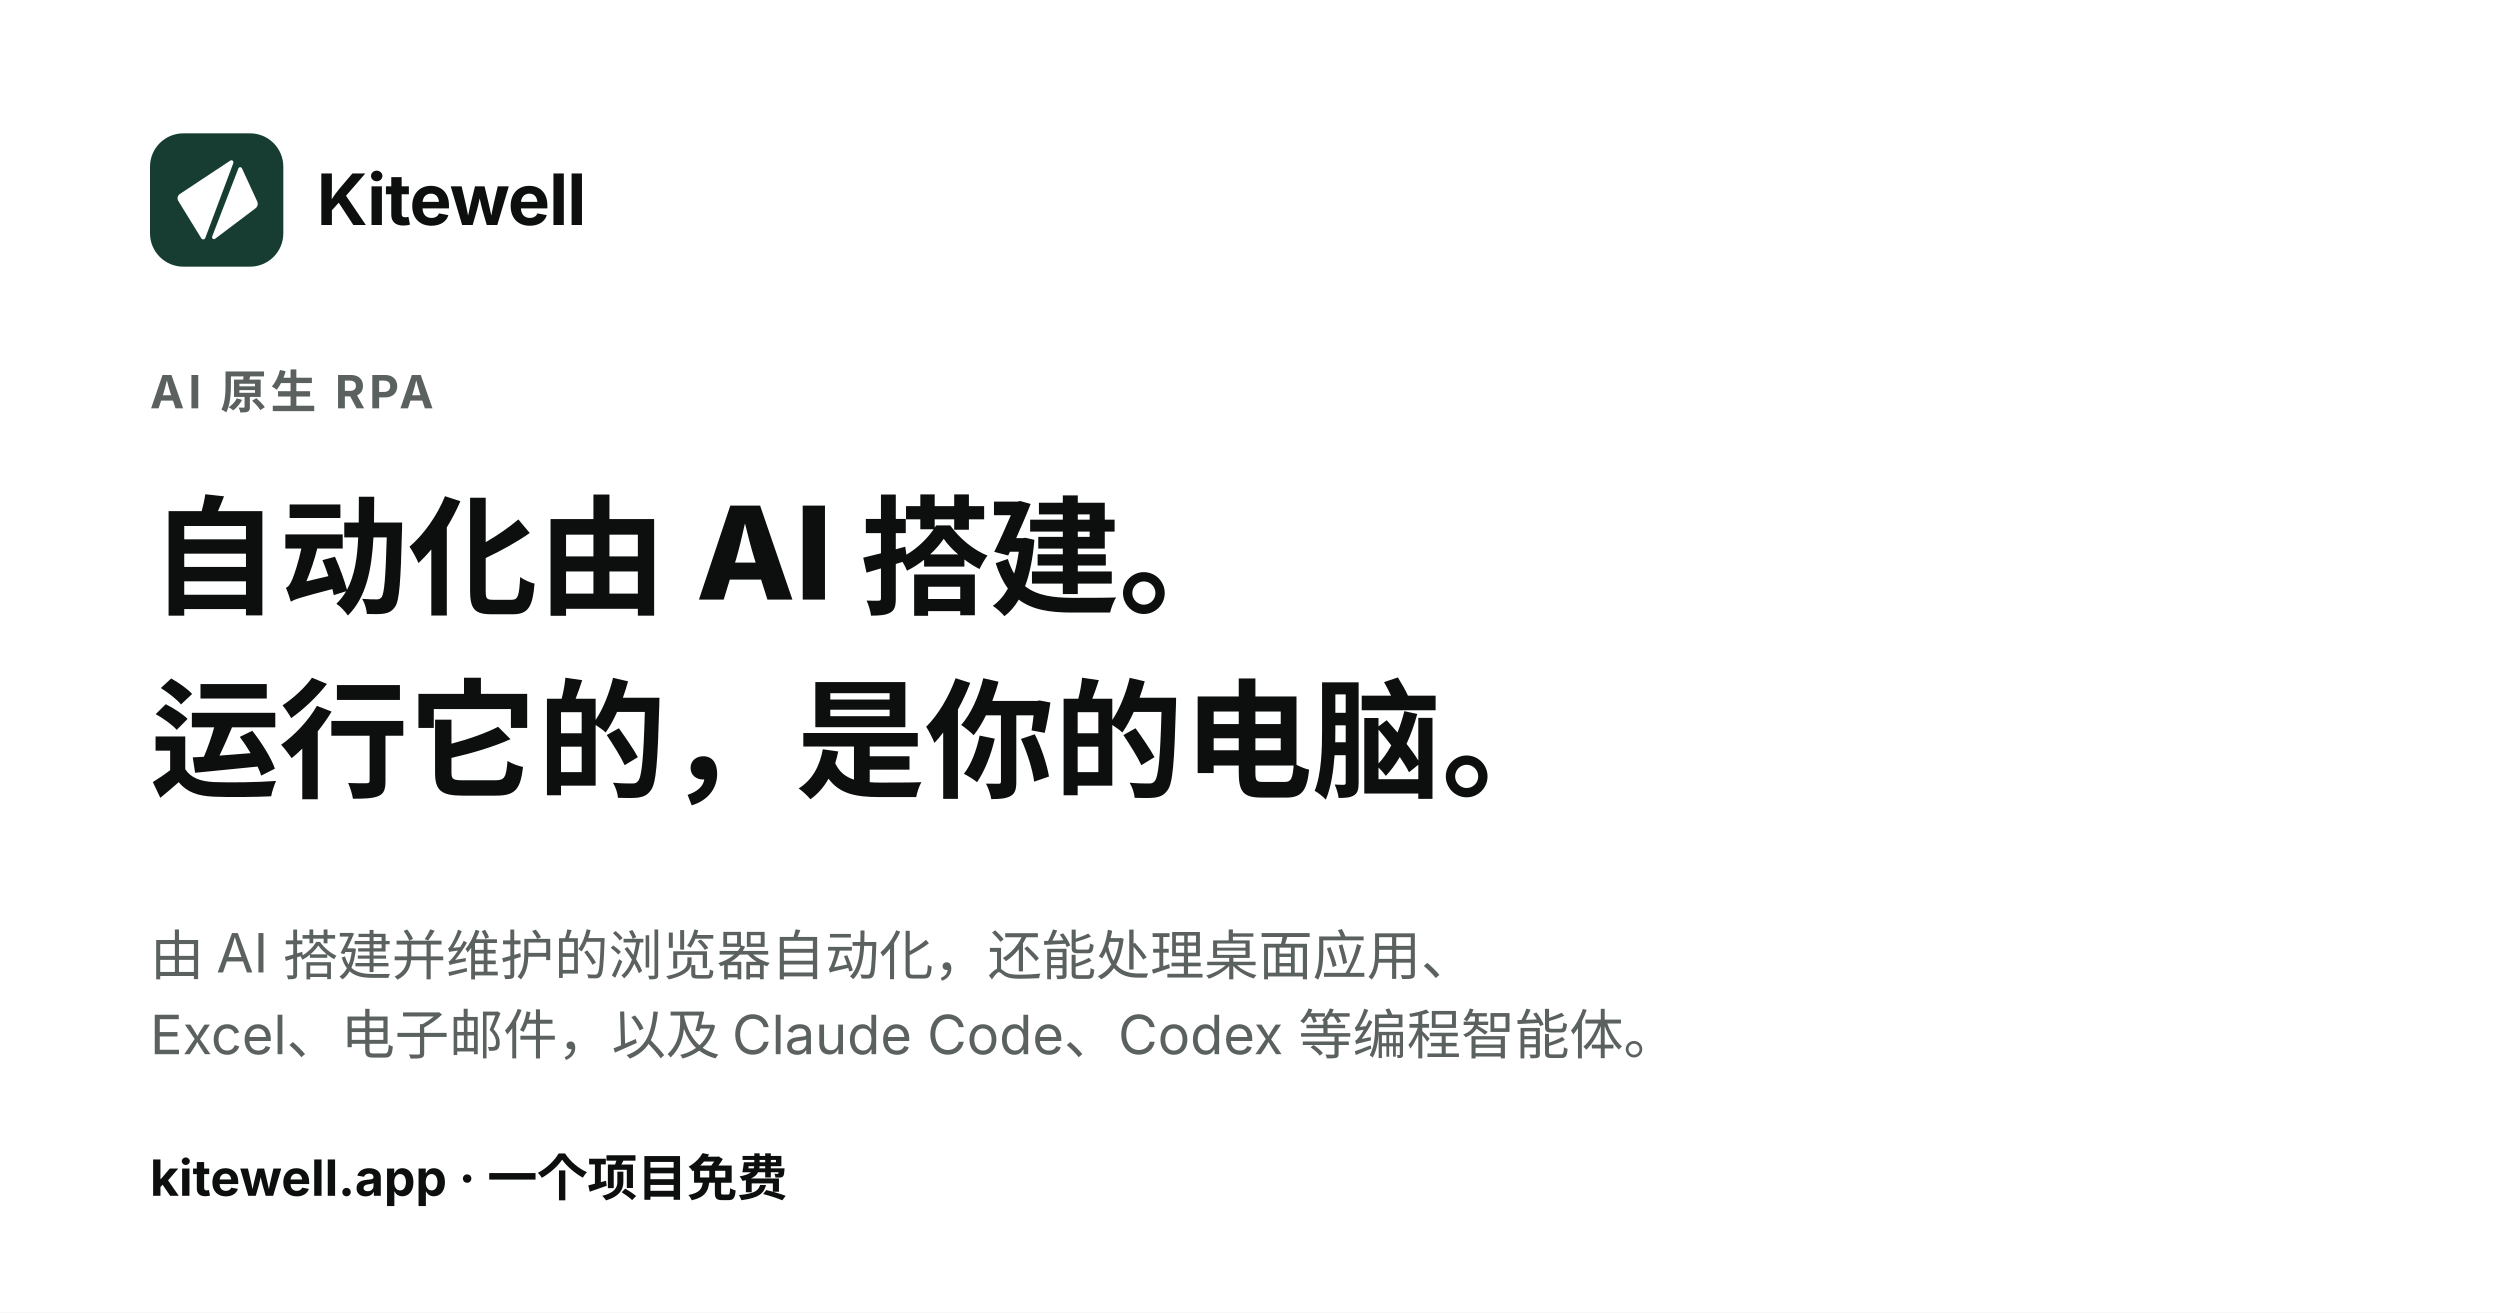
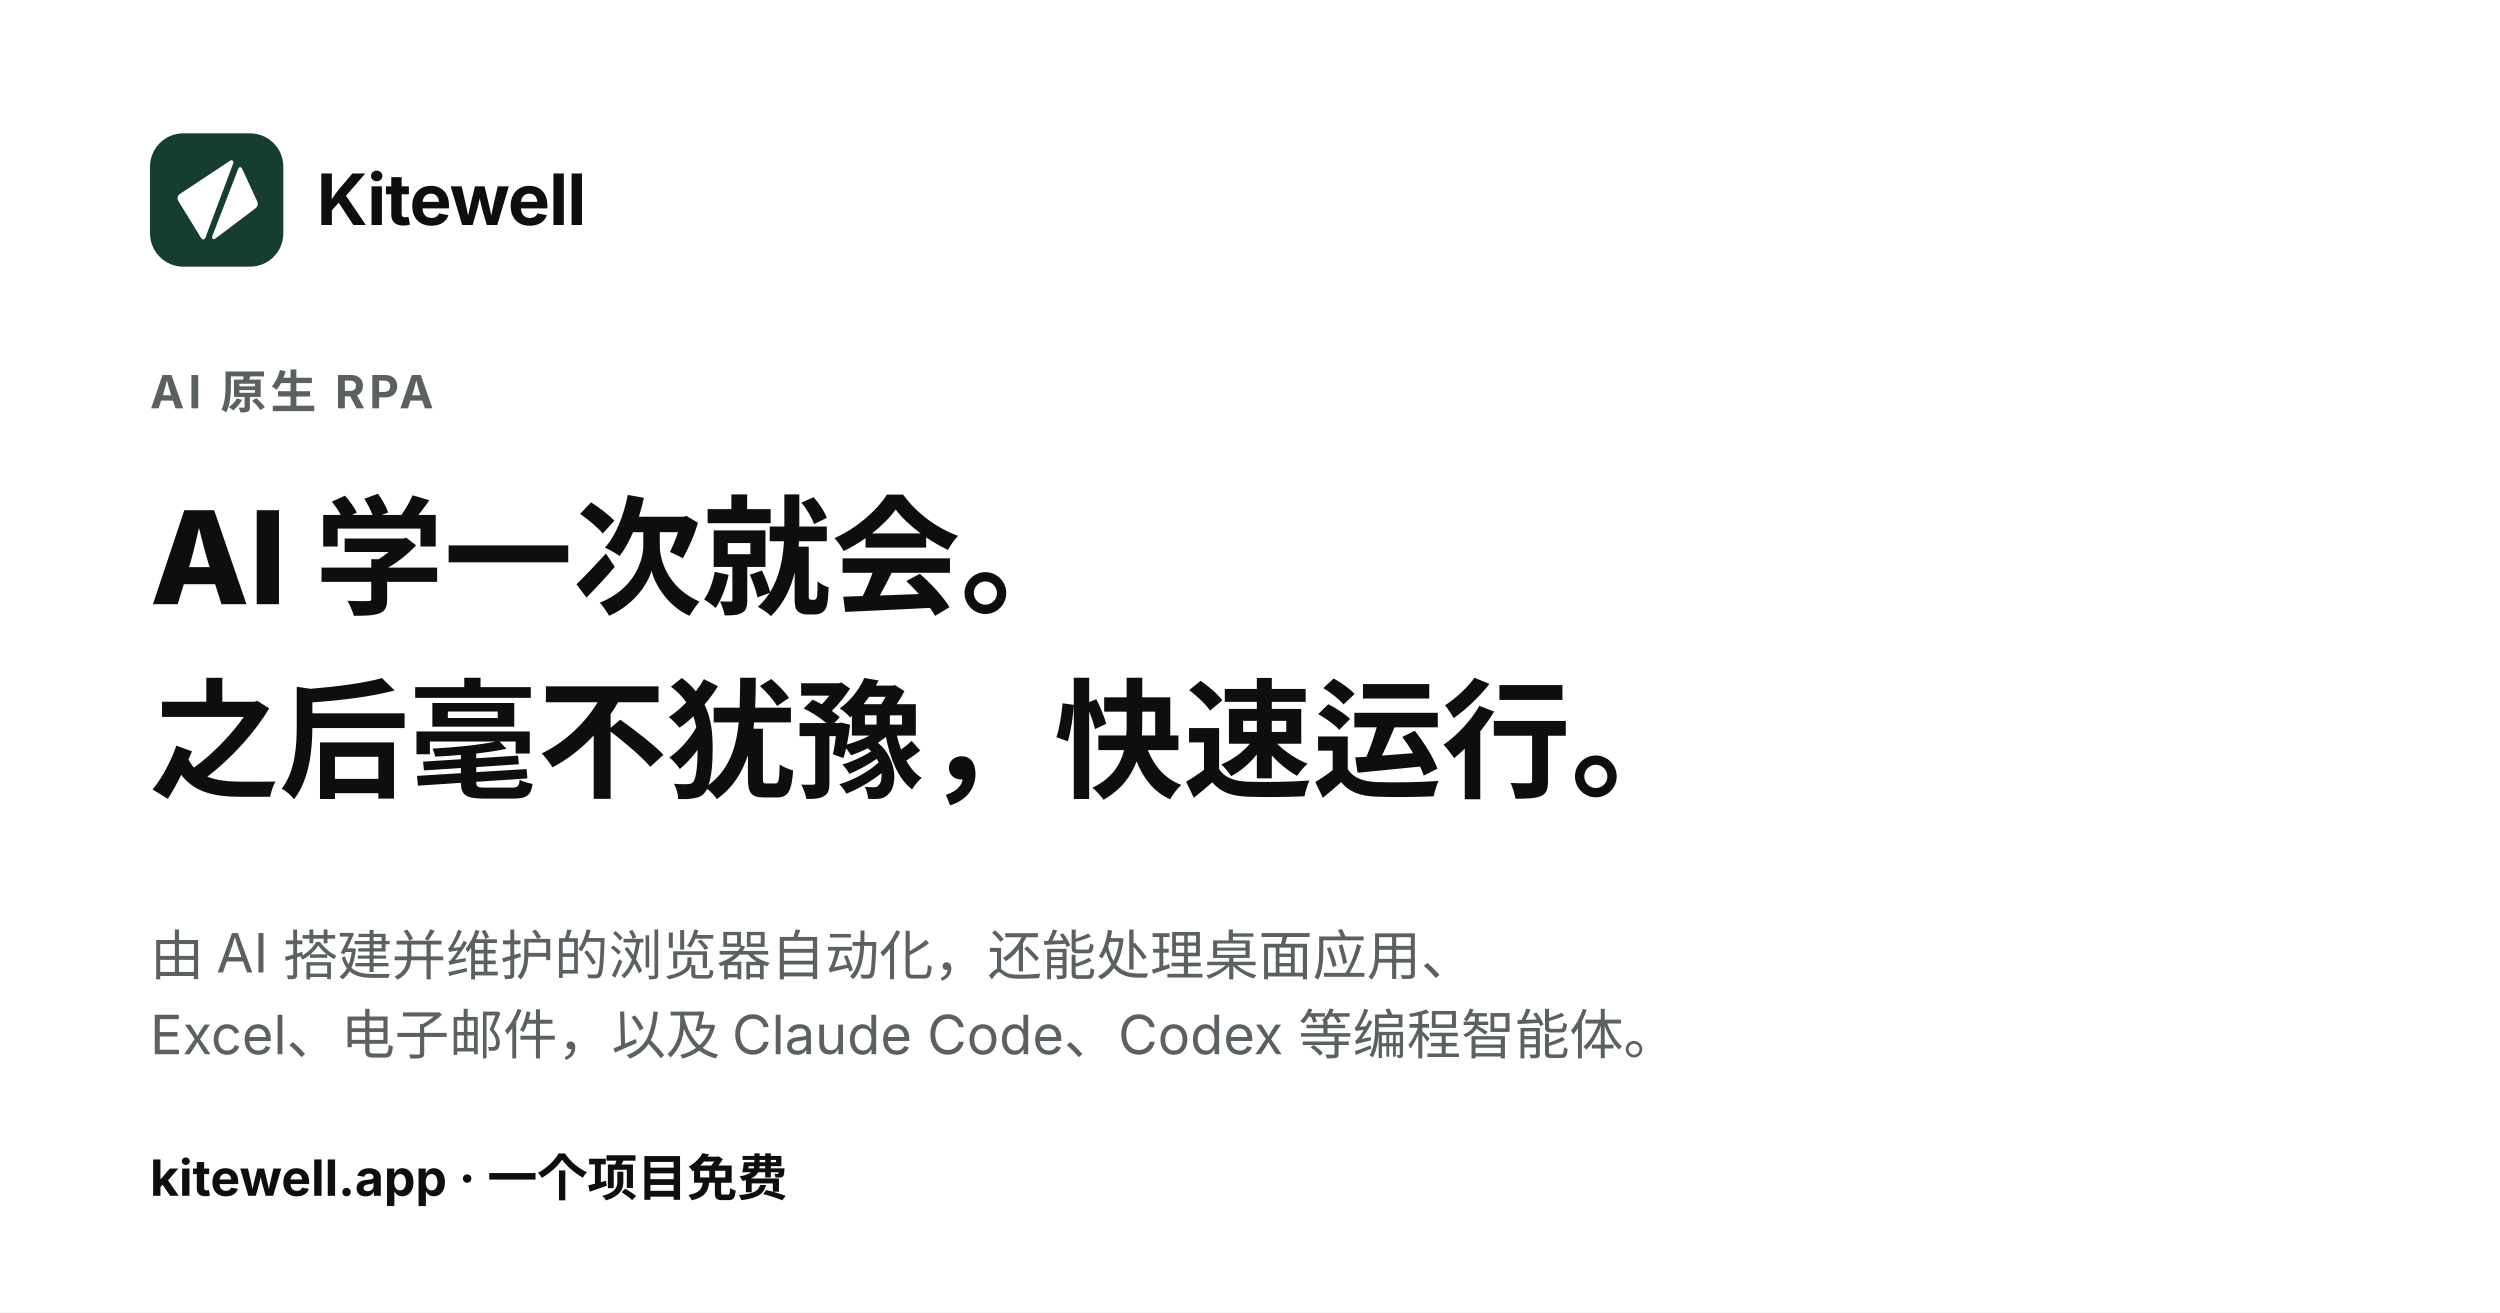
<svg xmlns="http://www.w3.org/2000/svg" width="1200" height="630" viewBox="0 0 1200 630">
  <rect width="1200" height="630" fill="#ffffff" />
  <svg x="72" y="64" width="64" height="64" viewBox="0 0 64 64">
    <rect width="64" height="64" rx="16" fill="#173d33" />
    <g transform="translate(10 10) scale(.6875)" fill="#ffffff">
      <path d="M41.5 4.5C42.7 3.7 44.1 4.9 43.6 6.3L24.1 58.4C23.7 59.7 22 59.9 21.3 58.8L5.3 32.8C4.2 31.1 4.6 28.9 6.3 27.8Z" />
      <path d="M47.1 10.1C47.6 8.8 49.1 8.7 49.7 10L60.3 33C61.1 34.7 60.6 36.7 59.1 37.8L31 59C29.8 59.9 28.4 58.8 28.9 57.4Z" />
    </g>
  </svg>
  <text x="152" y="108" fill="#0c0f0e" font-family="-apple-system, BlinkMacSystemFont, &quot;PingFang SC&quot;, &quot;Hiragino Sans GB&quot;, &quot;Microsoft YaHei&quot;, sans-serif" font-size="34" font-weight="700" letter-spacing="-0.5">Kitewell</text>
  <text x="72" y="196" fill="#5a615e" font-family="-apple-system, BlinkMacSystemFont, &quot;PingFang SC&quot;, &quot;Hiragino Sans GB&quot;, &quot;Microsoft YaHei&quot;, sans-serif" font-size="22" font-weight="650" letter-spacing="2">AI 原生 RPA</text>
-   <text x="72" y="290" fill="#0c0f0e" font-family="-apple-system, BlinkMacSystemFont, &quot;PingFang SC&quot;, &quot;Hiragino Sans GB&quot;, &quot;Microsoft YaHei&quot;, sans-serif" font-size="62" font-weight="800">自动化由 AI 搭建。</text>
-   <text x="72" y="378" fill="#0c0f0e" font-family="-apple-system, BlinkMacSystemFont, &quot;PingFang SC&quot;, &quot;Hiragino Sans GB&quot;, &quot;Microsoft YaHei&quot;, sans-serif" font-size="62" font-weight="800">运行它的，是你的电脑。</text>
+   <text x="72" y="290" fill="#0c0f0e" font-family="-apple-system, BlinkMacSystemFont, &quot;PingFang SC&quot;, &quot;Hiragino Sans GB&quot;, &quot;Microsoft YaHei&quot;, sans-serif" font-size="62" font-weight="800">AI 学一次就会。</text>
+   <text x="72" y="378" fill="#0c0f0e" font-family="-apple-system, BlinkMacSystemFont, &quot;PingFang SC&quot;, &quot;Hiragino Sans GB&quot;, &quot;Microsoft YaHei&quot;, sans-serif" font-size="62" font-weight="800">之后毫不犹豫，快速运行。</text>
  <text x="72" y="468" fill="#5a615e" font-family="-apple-system, BlinkMacSystemFont, &quot;PingFang SC&quot;, &quot;Hiragino Sans GB&quot;, &quot;Microsoft YaHei&quot;, sans-serif" font-size="26">由 AI 搭建并维护的浏览器自动化，还能处理桌面应用、</text>
  <text x="72" y="506" fill="#5a615e" font-family="-apple-system, BlinkMacSystemFont, &quot;PingFang SC&quot;, &quot;Hiragino Sans GB&quot;, &quot;Microsoft YaHei&quot;, sans-serif" font-size="26">Excel、电子邮件，以及 Claude Code、Codex 等编程智能体。</text>
  <text x="72" y="574" fill="#0c0f0e" font-family="-apple-system, BlinkMacSystemFont, &quot;PingFang SC&quot;, &quot;Hiragino Sans GB&quot;, &quot;Microsoft YaHei&quot;, sans-serif" font-size="24" font-weight="650">kitewell.app · 一个项目免费</text>
</svg>
